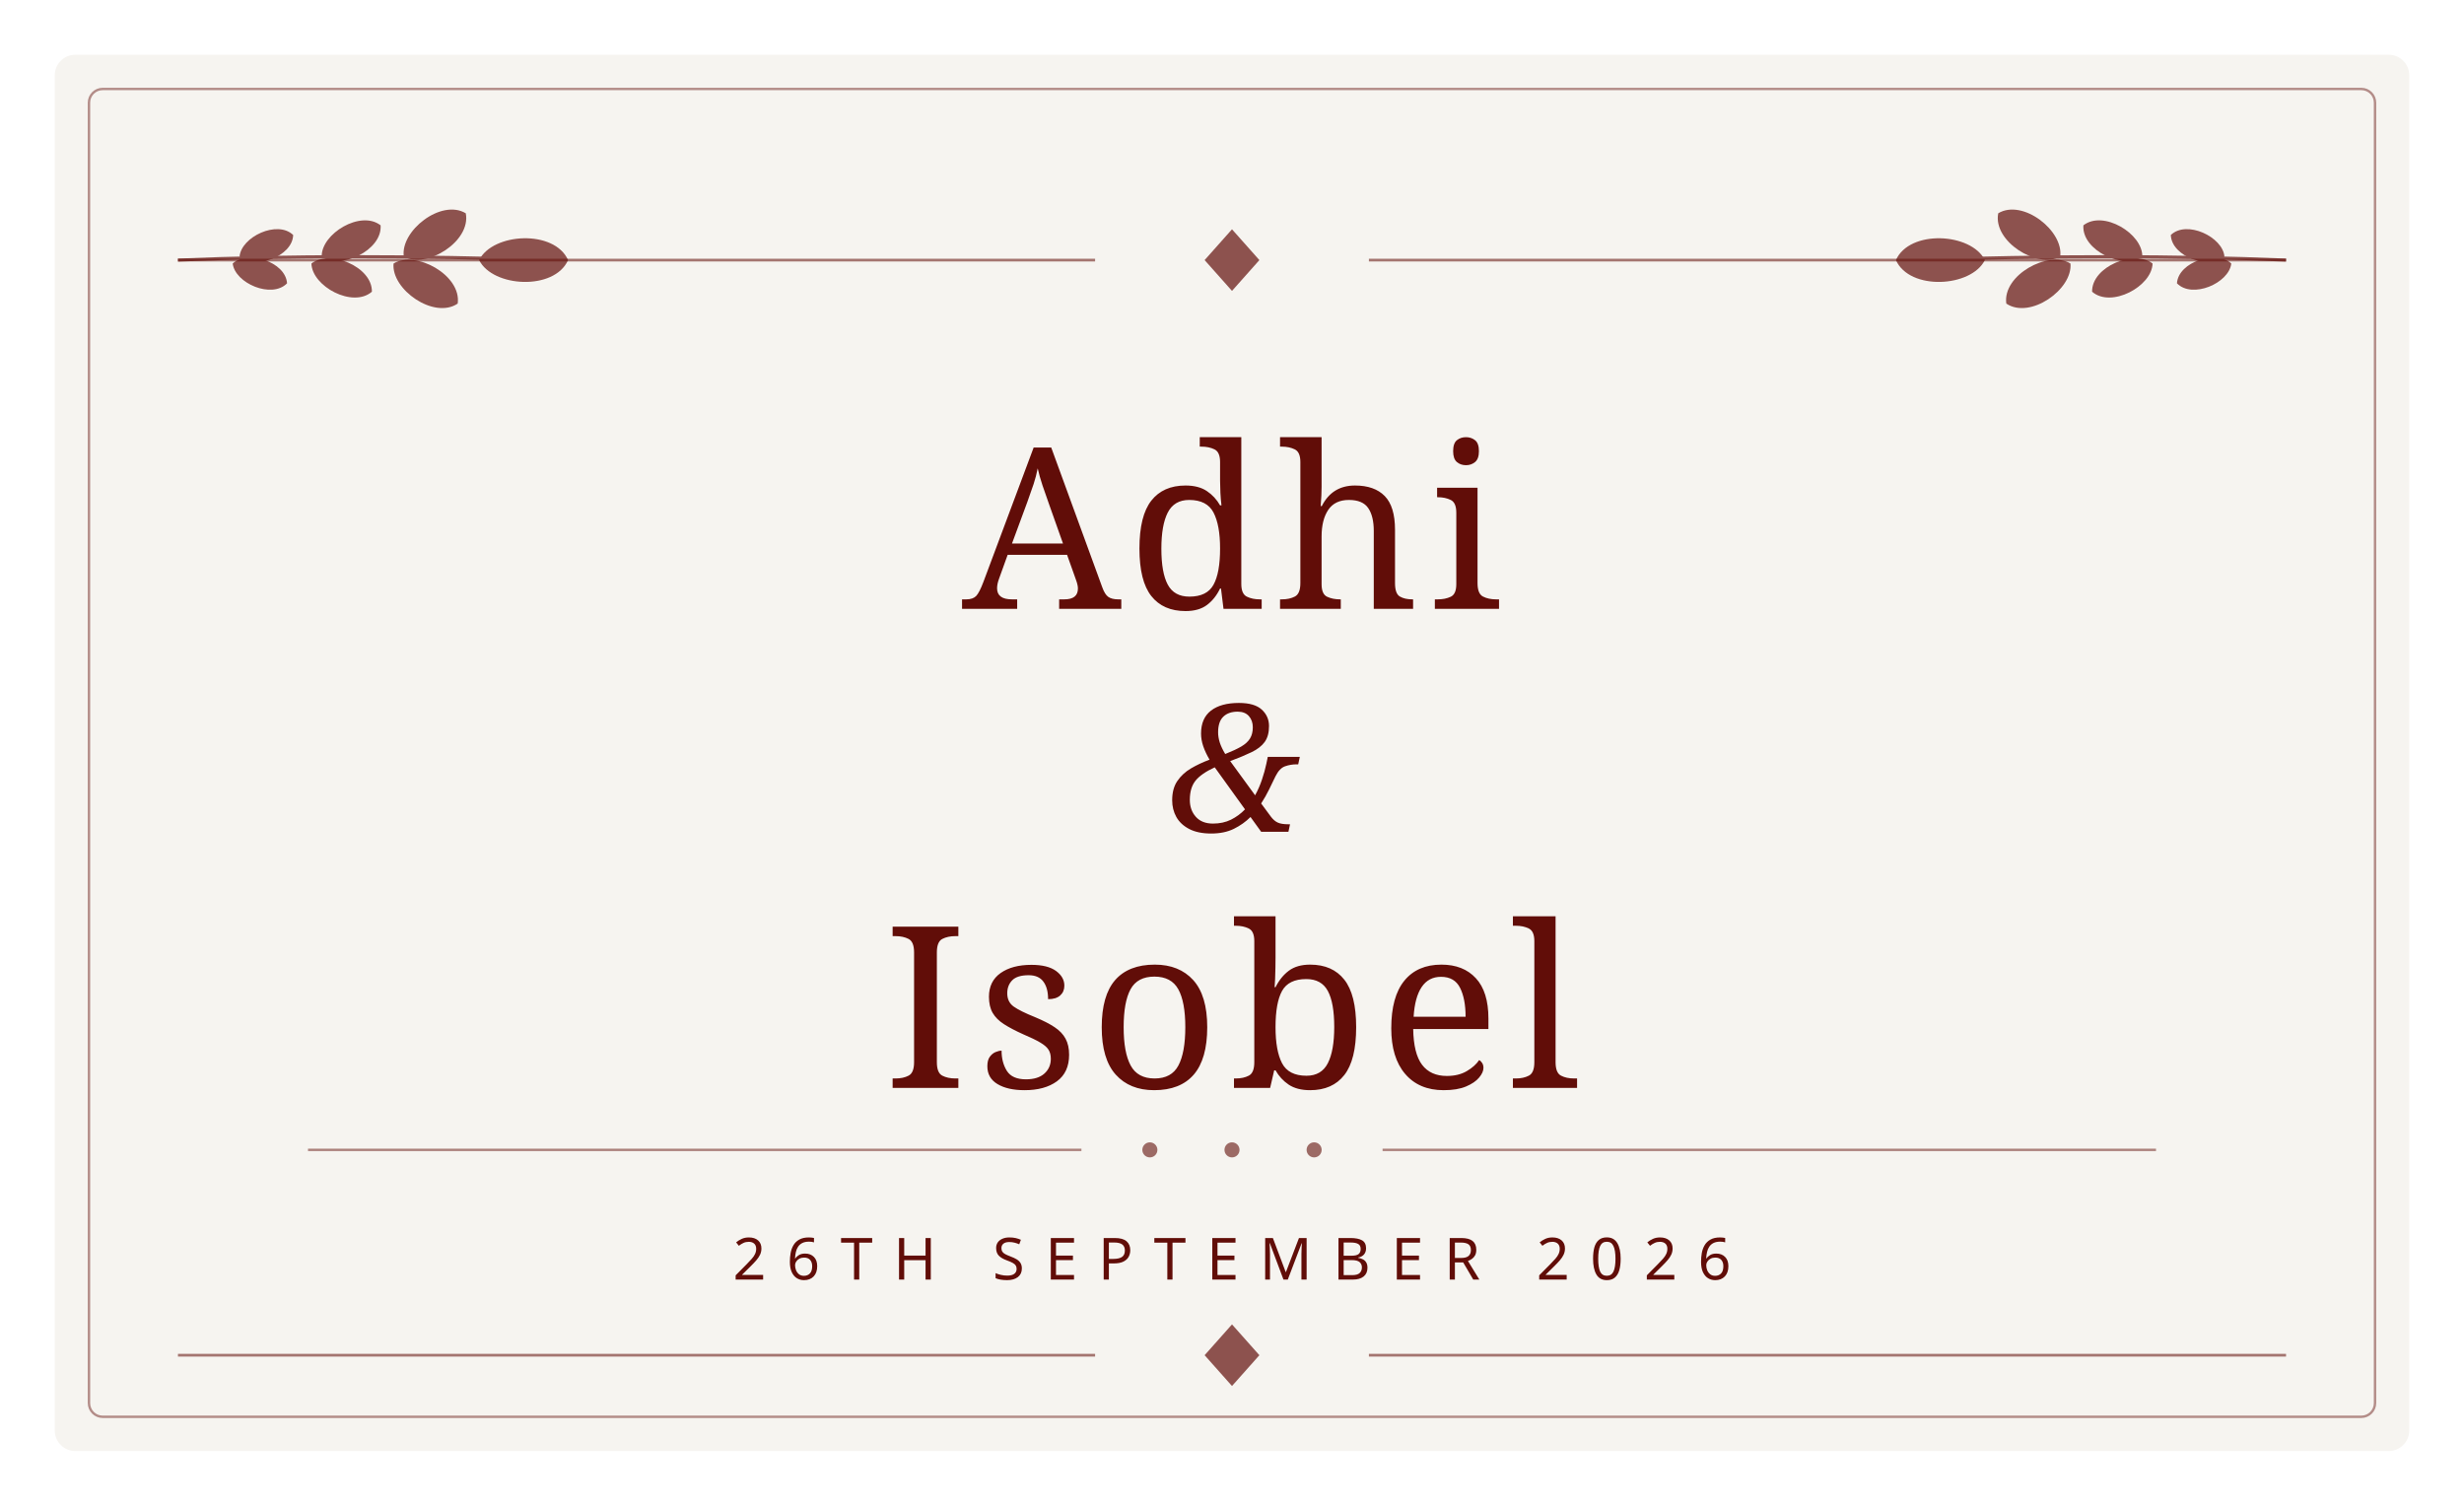
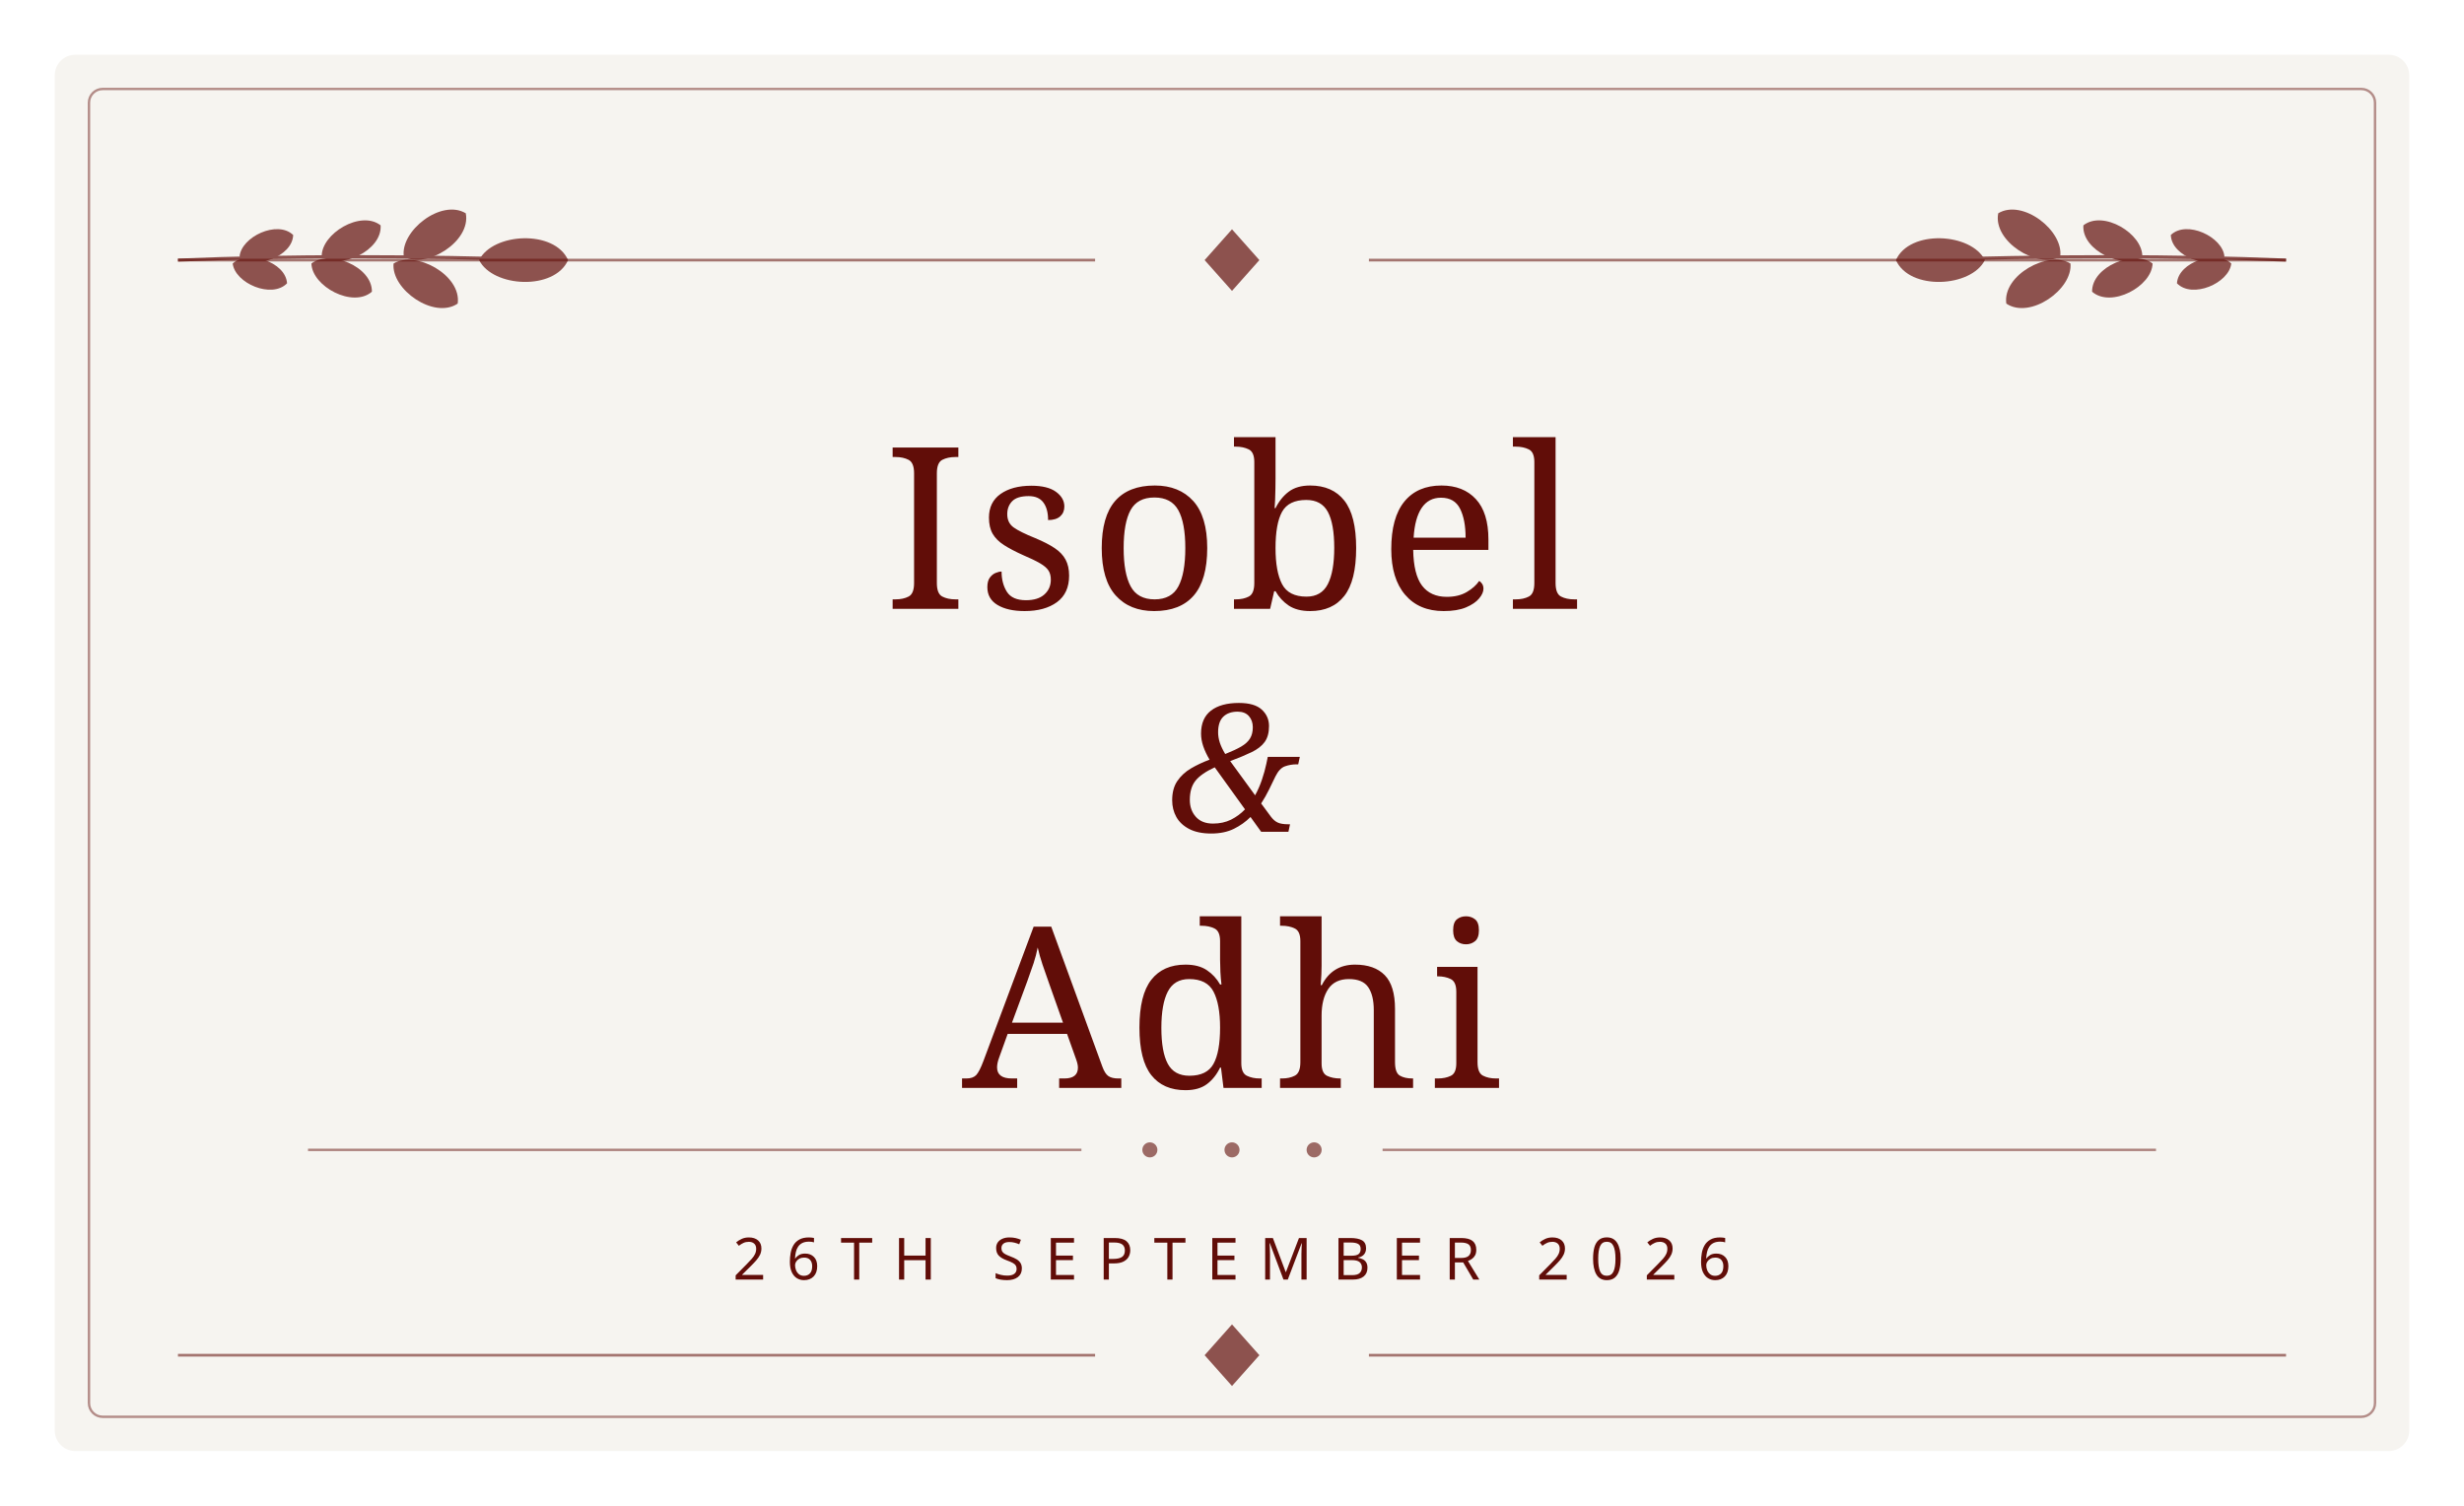
<svg xmlns="http://www.w3.org/2000/svg" class="header-svg" viewBox="0 0 720 440" preserveAspectRatio="xMidYMid meet" role="img" aria-label="Adhi and Isobel, 26th September 2026">
  <defs>
    <path id="lf" d="M 0,0 C 4,-8 22,-9 26,0 C 22,9 4,8 0,0 Z" />
    <style>
      .l-name {
        font-family: 'Noto Serif', Georgia, 'Times New Roman', serif;
        font-size: 66px;
        fill: #610D08;
        text-anchor: middle;
        dominant-baseline: middle;
        letter-spacing: 3px;
+         text-shadow: none;
      }
      .l-amp {
        font-style: italic;
        font-size: 52px;
+         text-shadow: none;
      }
      .l-date {
        font-family: 'Noto Sans', Arial, sans-serif;
        font-size: 17px;
        fill: #610D08;
        text-anchor: middle;
        dominant-baseline: middle;
        letter-spacing: 6px;
        text-shadow: none;
      }
      .l-leaf { fill: #610D08; }
      .l-rule { stroke: #610D08; fill: none; }
    </style>
  </defs>
  <rect x="16" y="16" width="688" height="408" rx="6" fill="#f6f4f0" />
  <rect x="26" y="26" width="668" height="388" rx="4" fill="none" class="l-rule" stroke-width="0.7" opacity="0.45" />
  <line x1="52" y1="76" x2="320" y2="76" class="l-rule" stroke-width="0.8" opacity="0.55" />
  <polygon points="360,67 368,76 360,85 352,76" class="l-leaf" opacity="0.7" />
  <line x1="400" y1="76" x2="668" y2="76" class="l-rule" stroke-width="0.8" opacity="0.55" />
  <g class="l-leaf" opacity="0.7" transform="translate(80, 76)">
    <path d="M -28,0 Q 20,-2 82,0" class="l-rule" stroke-width="0.9" stroke="#610D08" />
    <use href="#lf" transform="translate(60,0)   rotate(0)" />
    <use href="#lf" transform="translate(38,-1)  rotate(-35) scale(0.85)" />
    <use href="#lf" transform="translate(35,1)   rotate(32)  scale(0.85)" />
    <use href="#lf" transform="translate(14,-1)  rotate(-28) scale(0.75)" />
    <use href="#lf" transform="translate(11,1)   rotate(25)  scale(0.75)" />
    <use href="#lf" transform="translate(-10,-1) rotate(-22) scale(0.65)" />
    <use href="#lf" transform="translate(-12,1)  rotate(20)  scale(0.65)" />
  </g>
  <g class="l-leaf" opacity="0.7" transform="translate(640, 76) scale(-1,1)">
    <path d="M -28,0 Q 20,-2 82,0" class="l-rule" stroke-width="0.9" stroke="#610D08" />
    <use href="#lf" transform="translate(60,0)   rotate(0)" />
    <use href="#lf" transform="translate(38,-1)  rotate(-35) scale(0.85)" />
    <use href="#lf" transform="translate(35,1)   rotate(32)  scale(0.85)" />
    <use href="#lf" transform="translate(14,-1)  rotate(-28) scale(0.75)" />
    <use href="#lf" transform="translate(11,1)   rotate(25)  scale(0.75)" />
    <use href="#lf" transform="translate(-10,-1) rotate(-22) scale(0.65)" />
    <use href="#lf" transform="translate(-12,1)  rotate(20)  scale(0.65)" />
  </g>
-   <text class="l-name" x="360" y="155">Adhi</text>
+   <text class="l-name" x="360" y="295">Adhi</text>
  <text class="l-name l-amp" x="360" y="225">&amp;</text>
-   <text class="l-name" x="360" y="295">Isobel</text>
+   <text class="l-name" x="360" y="155">Isobel</text>
  <line x1="90" y1="336" x2="316" y2="336" class="l-rule" stroke-width="0.7" opacity="0.5" />
  <circle cx="336" cy="336" r="2.2" class="l-leaf" opacity="0.6" />
  <circle cx="360" cy="336" r="2.2" class="l-leaf" opacity="0.6" />
  <circle cx="384" cy="336" r="2.2" class="l-leaf" opacity="0.6" />
  <line x1="404" y1="336" x2="630" y2="336" class="l-rule" stroke-width="0.7" opacity="0.5" />
  <text class="l-date" x="360" y="368">26TH SEPTEMBER 2026</text>
  <line x1="52" y1="396" x2="320" y2="396" class="l-rule" stroke-width="0.8" opacity="0.55" />
  <polygon points="360,387 368,396 360,405 352,396" class="l-leaf" opacity="0.7" />
  <line x1="400" y1="396" x2="668" y2="396" class="l-rule" stroke-width="0.8" opacity="0.55" />
</svg>
